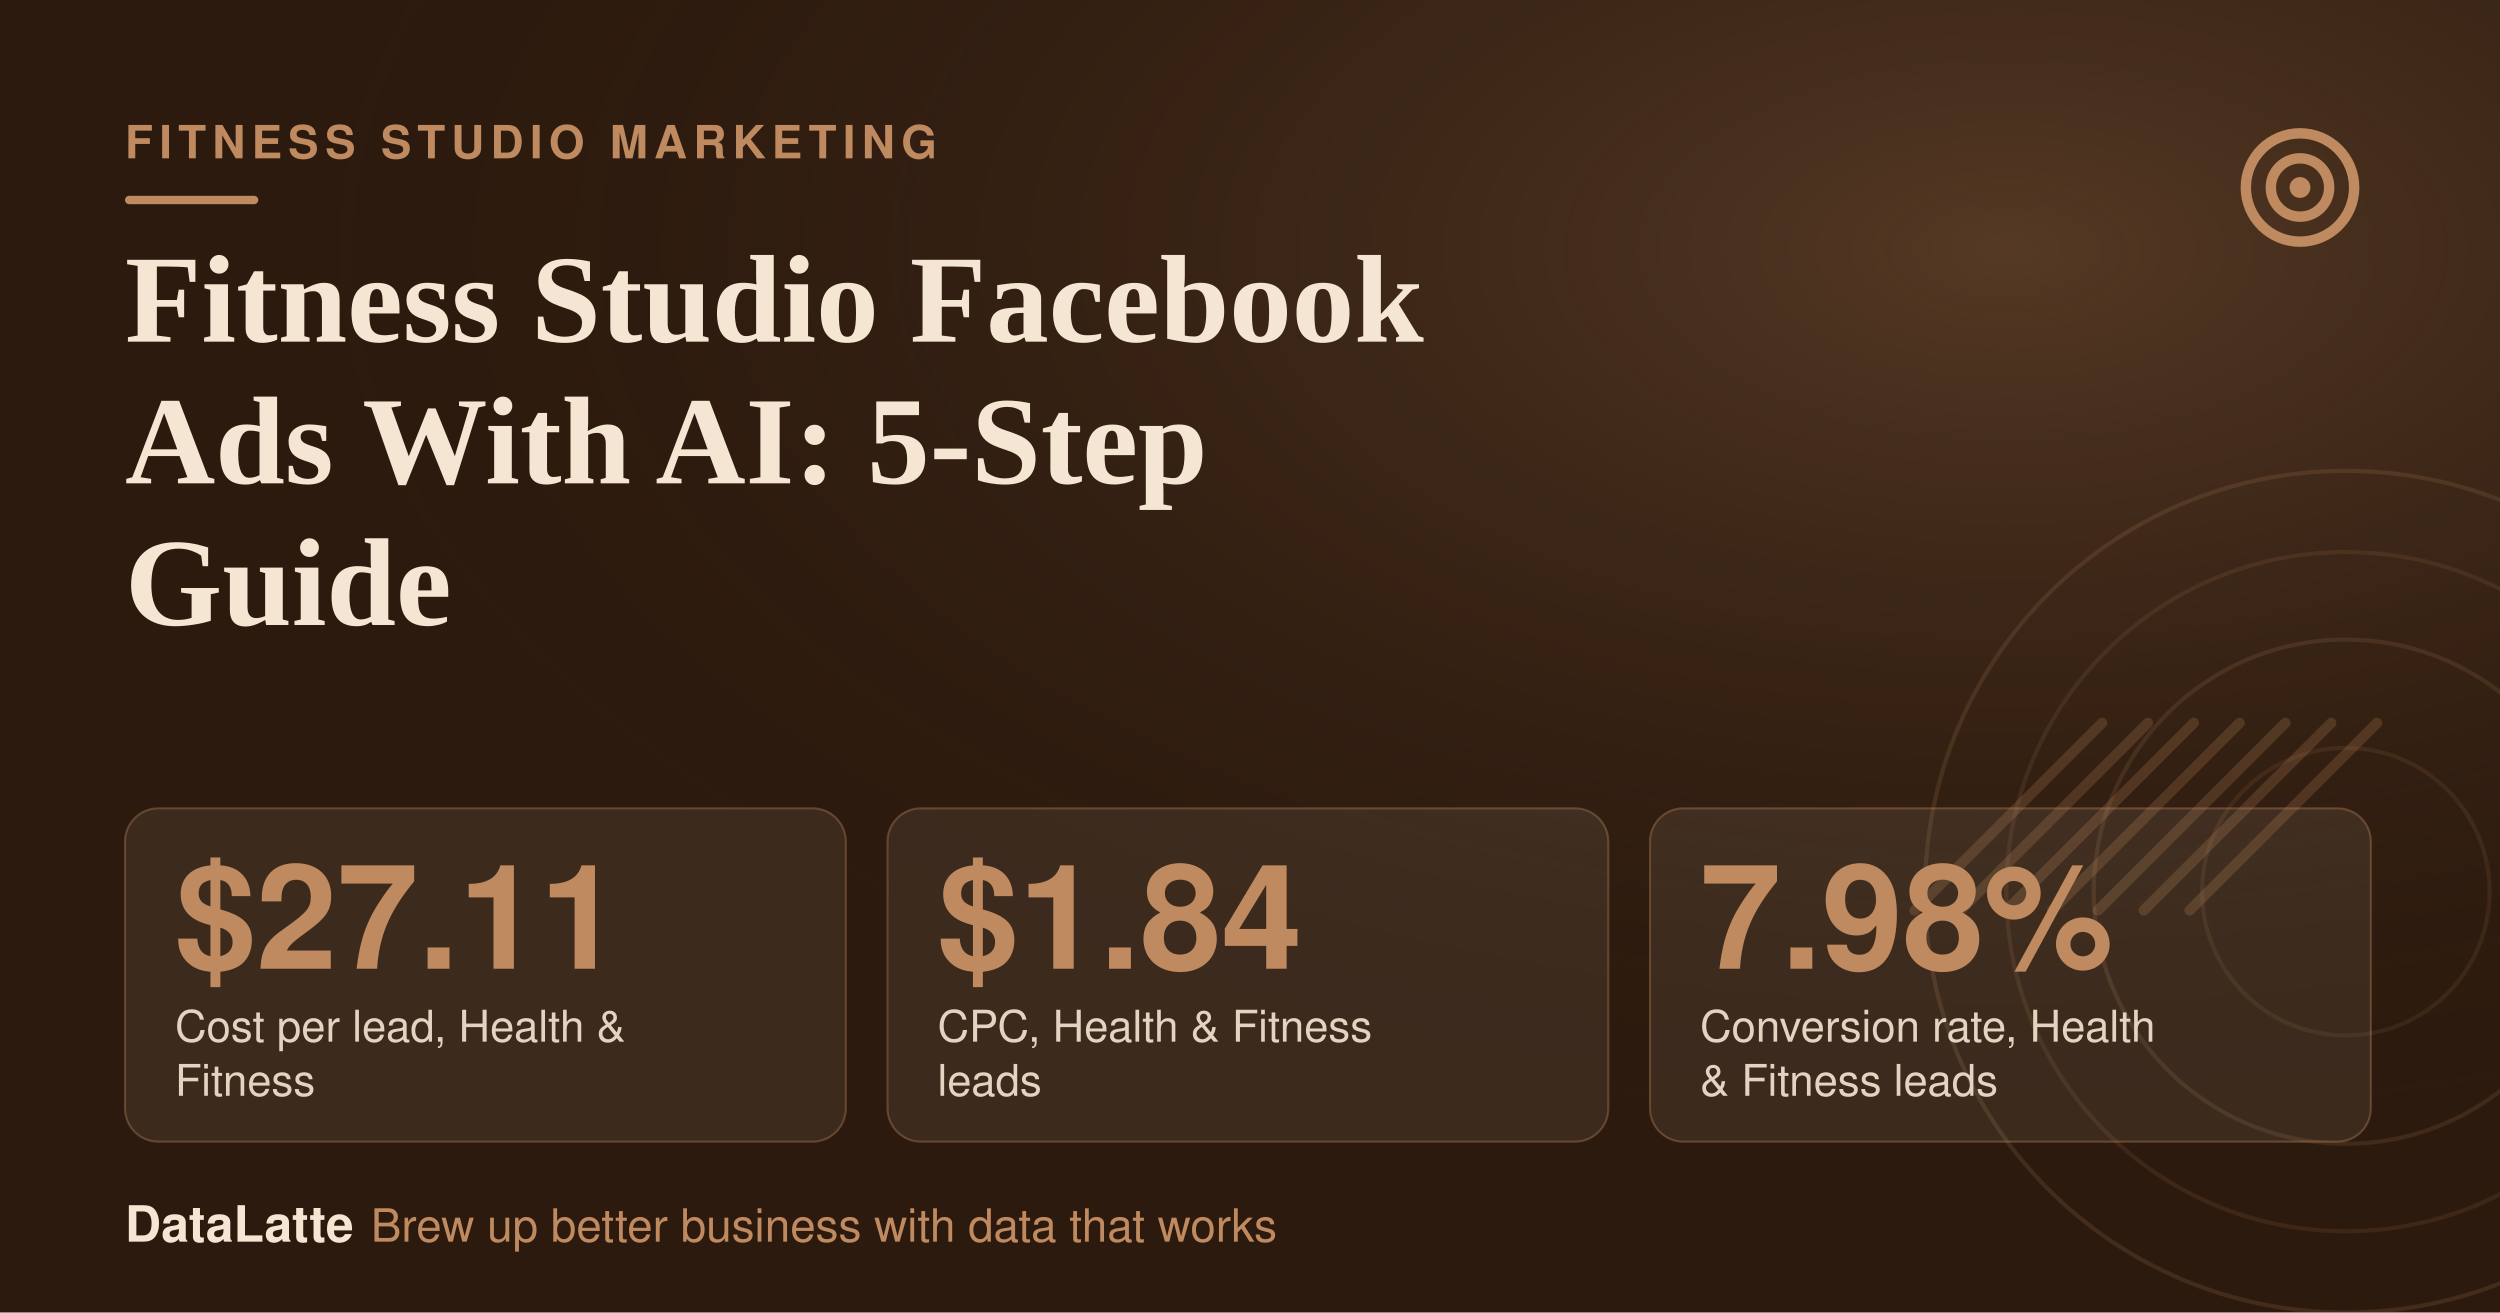
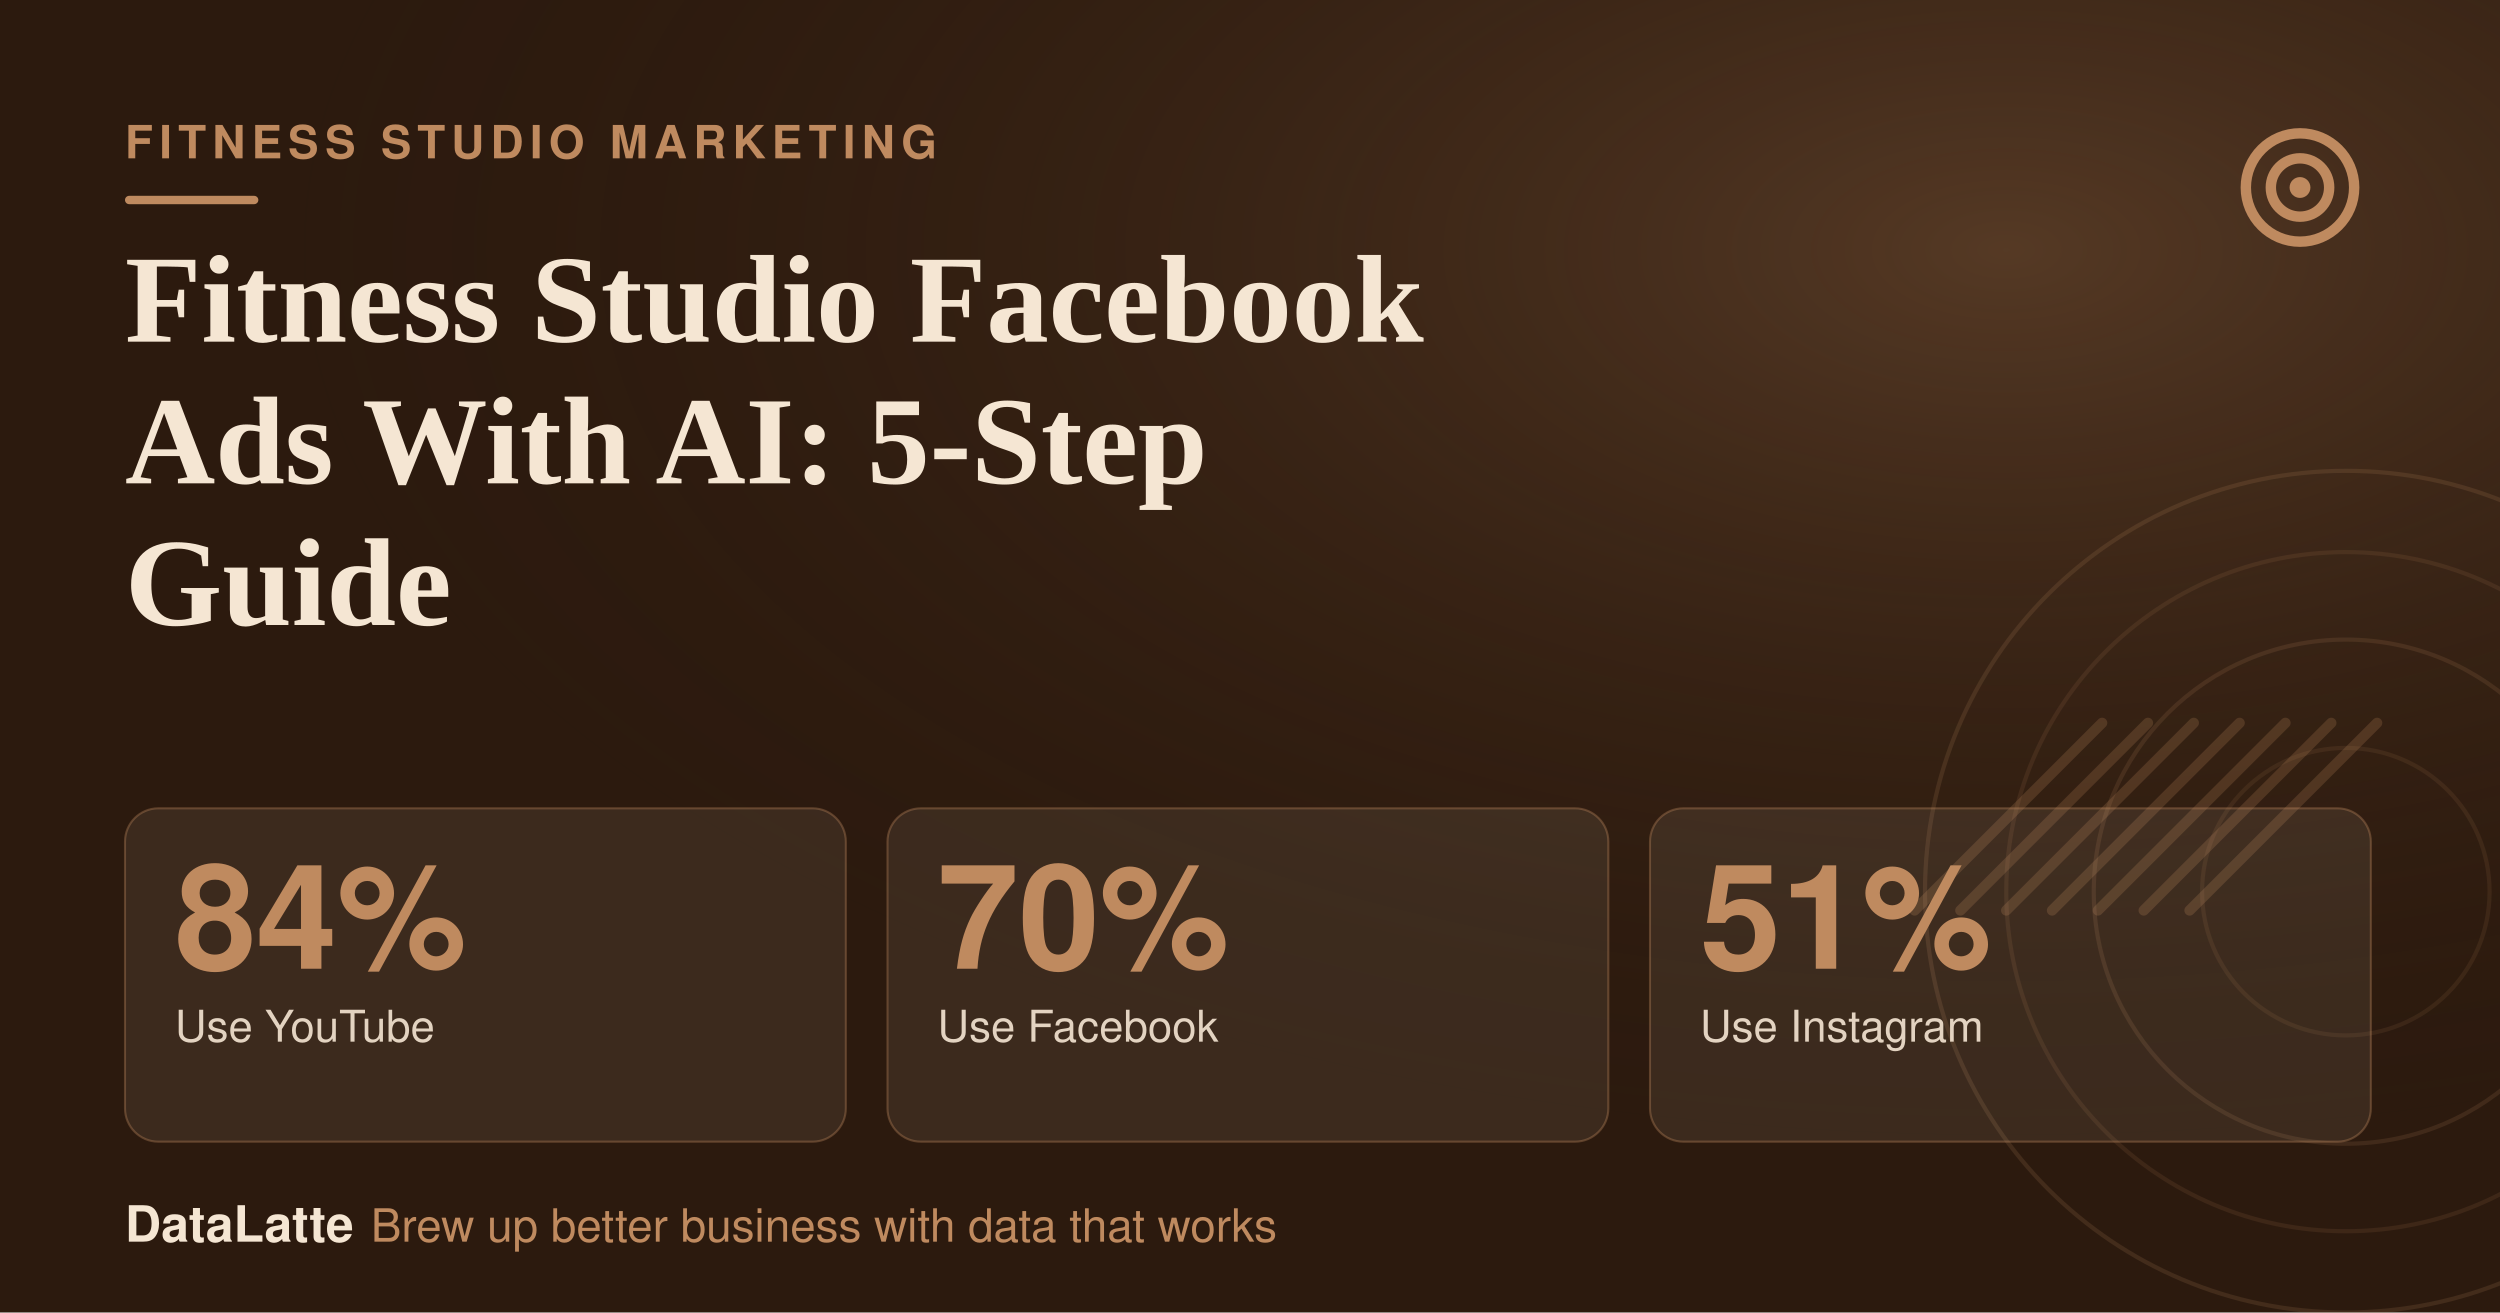
<svg xmlns="http://www.w3.org/2000/svg" width="1200" height="630" viewBox="0 0 1200 630" role="img" aria-label="Fitness Studio Facebook Ads With AI: 5-Step Guide">
  <defs>
    <radialGradient id="g" cx="80%" cy="19%" r="70%">
      <stop offset="0" stop-color="#bf8a5f" stop-opacity="0.28" />
      <stop offset="1" stop-color="#2c1a0e" stop-opacity="0" />
    </radialGradient>
  </defs>
  <rect width="1200" height="630" fill="#2c1a0e" />
  <rect width="1200" height="630" fill="url(#g)" />
  <circle cx="1126" cy="428" r="69" fill="none" stroke="#bf8a5f" stroke-opacity="0.11" stroke-width="2" />
  <circle cx="1126" cy="428" r="121" fill="none" stroke="#bf8a5f" stroke-opacity="0.15" stroke-width="2" />
  <circle cx="1126" cy="428" r="163" fill="none" stroke="#bf8a5f" stroke-opacity="0.12" stroke-width="2" />
  <circle cx="1126" cy="428" r="202" fill="none" stroke="#bf8a5f" stroke-opacity="0.16" stroke-width="2" />
  <line x1="919" y1="437" x2="1009" y2="347" stroke="#bf8a5f" stroke-opacity="0.22" stroke-width="5" stroke-linecap="round" />
  <line x1="941" y1="437" x2="1031" y2="347" stroke="#bf8a5f" stroke-opacity="0.22" stroke-width="5" stroke-linecap="round" />
  <line x1="963" y1="437" x2="1053" y2="347" stroke="#bf8a5f" stroke-opacity="0.22" stroke-width="5" stroke-linecap="round" />
  <line x1="985" y1="437" x2="1075" y2="347" stroke="#bf8a5f" stroke-opacity="0.22" stroke-width="5" stroke-linecap="round" />
  <line x1="1007" y1="437" x2="1097" y2="347" stroke="#bf8a5f" stroke-opacity="0.22" stroke-width="5" stroke-linecap="round" />
  <line x1="1029" y1="437" x2="1119" y2="347" stroke="#bf8a5f" stroke-opacity="0.22" stroke-width="5" stroke-linecap="round" />
  <line x1="1051" y1="437" x2="1141" y2="347" stroke="#bf8a5f" stroke-opacity="0.22" stroke-width="5" stroke-linecap="round" />
  <g transform="translate(1076 62) scale(1.0)">
    <circle cx="28" cy="28" r="26" fill="none" stroke="#bf8a5f" stroke-width="5" />
    <circle cx="28" cy="28" r="14" fill="none" stroke="#bf8a5f" stroke-width="5" />
    <circle cx="28" cy="28" r="5" fill="#bf8a5f" />
  </g>
  <text x="60" y="76" font-family="Helvetica, Arial, sans-serif" font-size="22" font-weight="700" fill="#bf8a5f" letter-spacing="3">FITNESS STUDIO MARKETING</text>
  <rect x="60" y="94" width="64" height="4" rx="2" fill="#bf8a5f" />
  <text x="60" y="164" font-family="Georgia, 'Times New Roman', serif" font-size="60" font-weight="700" fill="#f5e6d3">Fitness Studio Facebook</text>
  <text x="60" y="232" font-family="Georgia, 'Times New Roman', serif" font-size="60" font-weight="700" fill="#f5e6d3">Ads With AI: 5-Step</text>
  <text x="60" y="300" font-family="Georgia, 'Times New Roman', serif" font-size="60" font-weight="700" fill="#f5e6d3">Guide</text>
  <rect x="60" y="388" width="346" height="160" rx="16" fill="#f5e6d3" fill-opacity="0.08" stroke="#bf8a5f" stroke-opacity="0.35" />
-   <text x="84" y="465" font-family="Helvetica, Arial, sans-serif" font-size="70" font-weight="800" fill="#bf8a5f">$27.11</text>
-   <text x="84" y="500" font-family="Helvetica, Arial, sans-serif" font-size="21" fill="#f5e6d3" fill-opacity="0.9">Cost per lead, Health &amp;</text>
-   <text x="84" y="526" font-family="Helvetica, Arial, sans-serif" font-size="21" fill="#f5e6d3" fill-opacity="0.9">Fitness</text>
+   <text x="84" y="465" font-family="Helvetica, Arial, sans-serif" font-size="70" font-weight="800" fill="#bf8a5f">84%</text>
+   <text x="84" y="500" font-family="Helvetica, Arial, sans-serif" font-size="21" fill="#f5e6d3" fill-opacity="0.9">Use YouTube</text>
  <rect x="426" y="388" width="346" height="160" rx="16" fill="#f5e6d3" fill-opacity="0.08" stroke="#bf8a5f" stroke-opacity="0.35" />
-   <text x="450" y="465" font-family="Helvetica, Arial, sans-serif" font-size="70" font-weight="800" fill="#bf8a5f">$1.84</text>
-   <text x="450" y="500" font-family="Helvetica, Arial, sans-serif" font-size="21" fill="#f5e6d3" fill-opacity="0.9">CPC, Health &amp; Fitness</text>
-   <text x="450" y="526" font-family="Helvetica, Arial, sans-serif" font-size="21" fill="#f5e6d3" fill-opacity="0.9">leads</text>
+   <text x="450" y="465" font-family="Helvetica, Arial, sans-serif" font-size="70" font-weight="800" fill="#bf8a5f">70%</text>
+   <text x="450" y="500" font-family="Helvetica, Arial, sans-serif" font-size="21" fill="#f5e6d3" fill-opacity="0.9">Use Facebook</text>
  <rect x="792" y="388" width="346" height="160" rx="16" fill="#f5e6d3" fill-opacity="0.08" stroke="#bf8a5f" stroke-opacity="0.35" />
-   <text x="816" y="465" font-family="Helvetica, Arial, sans-serif" font-size="70" font-weight="800" fill="#bf8a5f">7.98%</text>
-   <text x="816" y="500" font-family="Helvetica, Arial, sans-serif" font-size="21" fill="#f5e6d3" fill-opacity="0.9">Conversion rate, Health</text>
-   <text x="816" y="526" font-family="Helvetica, Arial, sans-serif" font-size="21" fill="#f5e6d3" fill-opacity="0.9">&amp; Fitness leads</text>
+   <text x="816" y="465" font-family="Helvetica, Arial, sans-serif" font-size="70" font-weight="800" fill="#bf8a5f">51%</text>
+   <text x="816" y="500" font-family="Helvetica, Arial, sans-serif" font-size="21" fill="#f5e6d3" fill-opacity="0.9">Use Instagram</text>
  <text x="60" y="596" font-family="Helvetica, Arial, sans-serif" font-size="24" font-weight="700" fill="#f5e6d3">DataLatte</text>
  <text x="178" y="596" font-family="Helvetica, Arial, sans-serif" font-size="22" fill="#bf8a5f">Brew up better business with data that works</text>
</svg>
